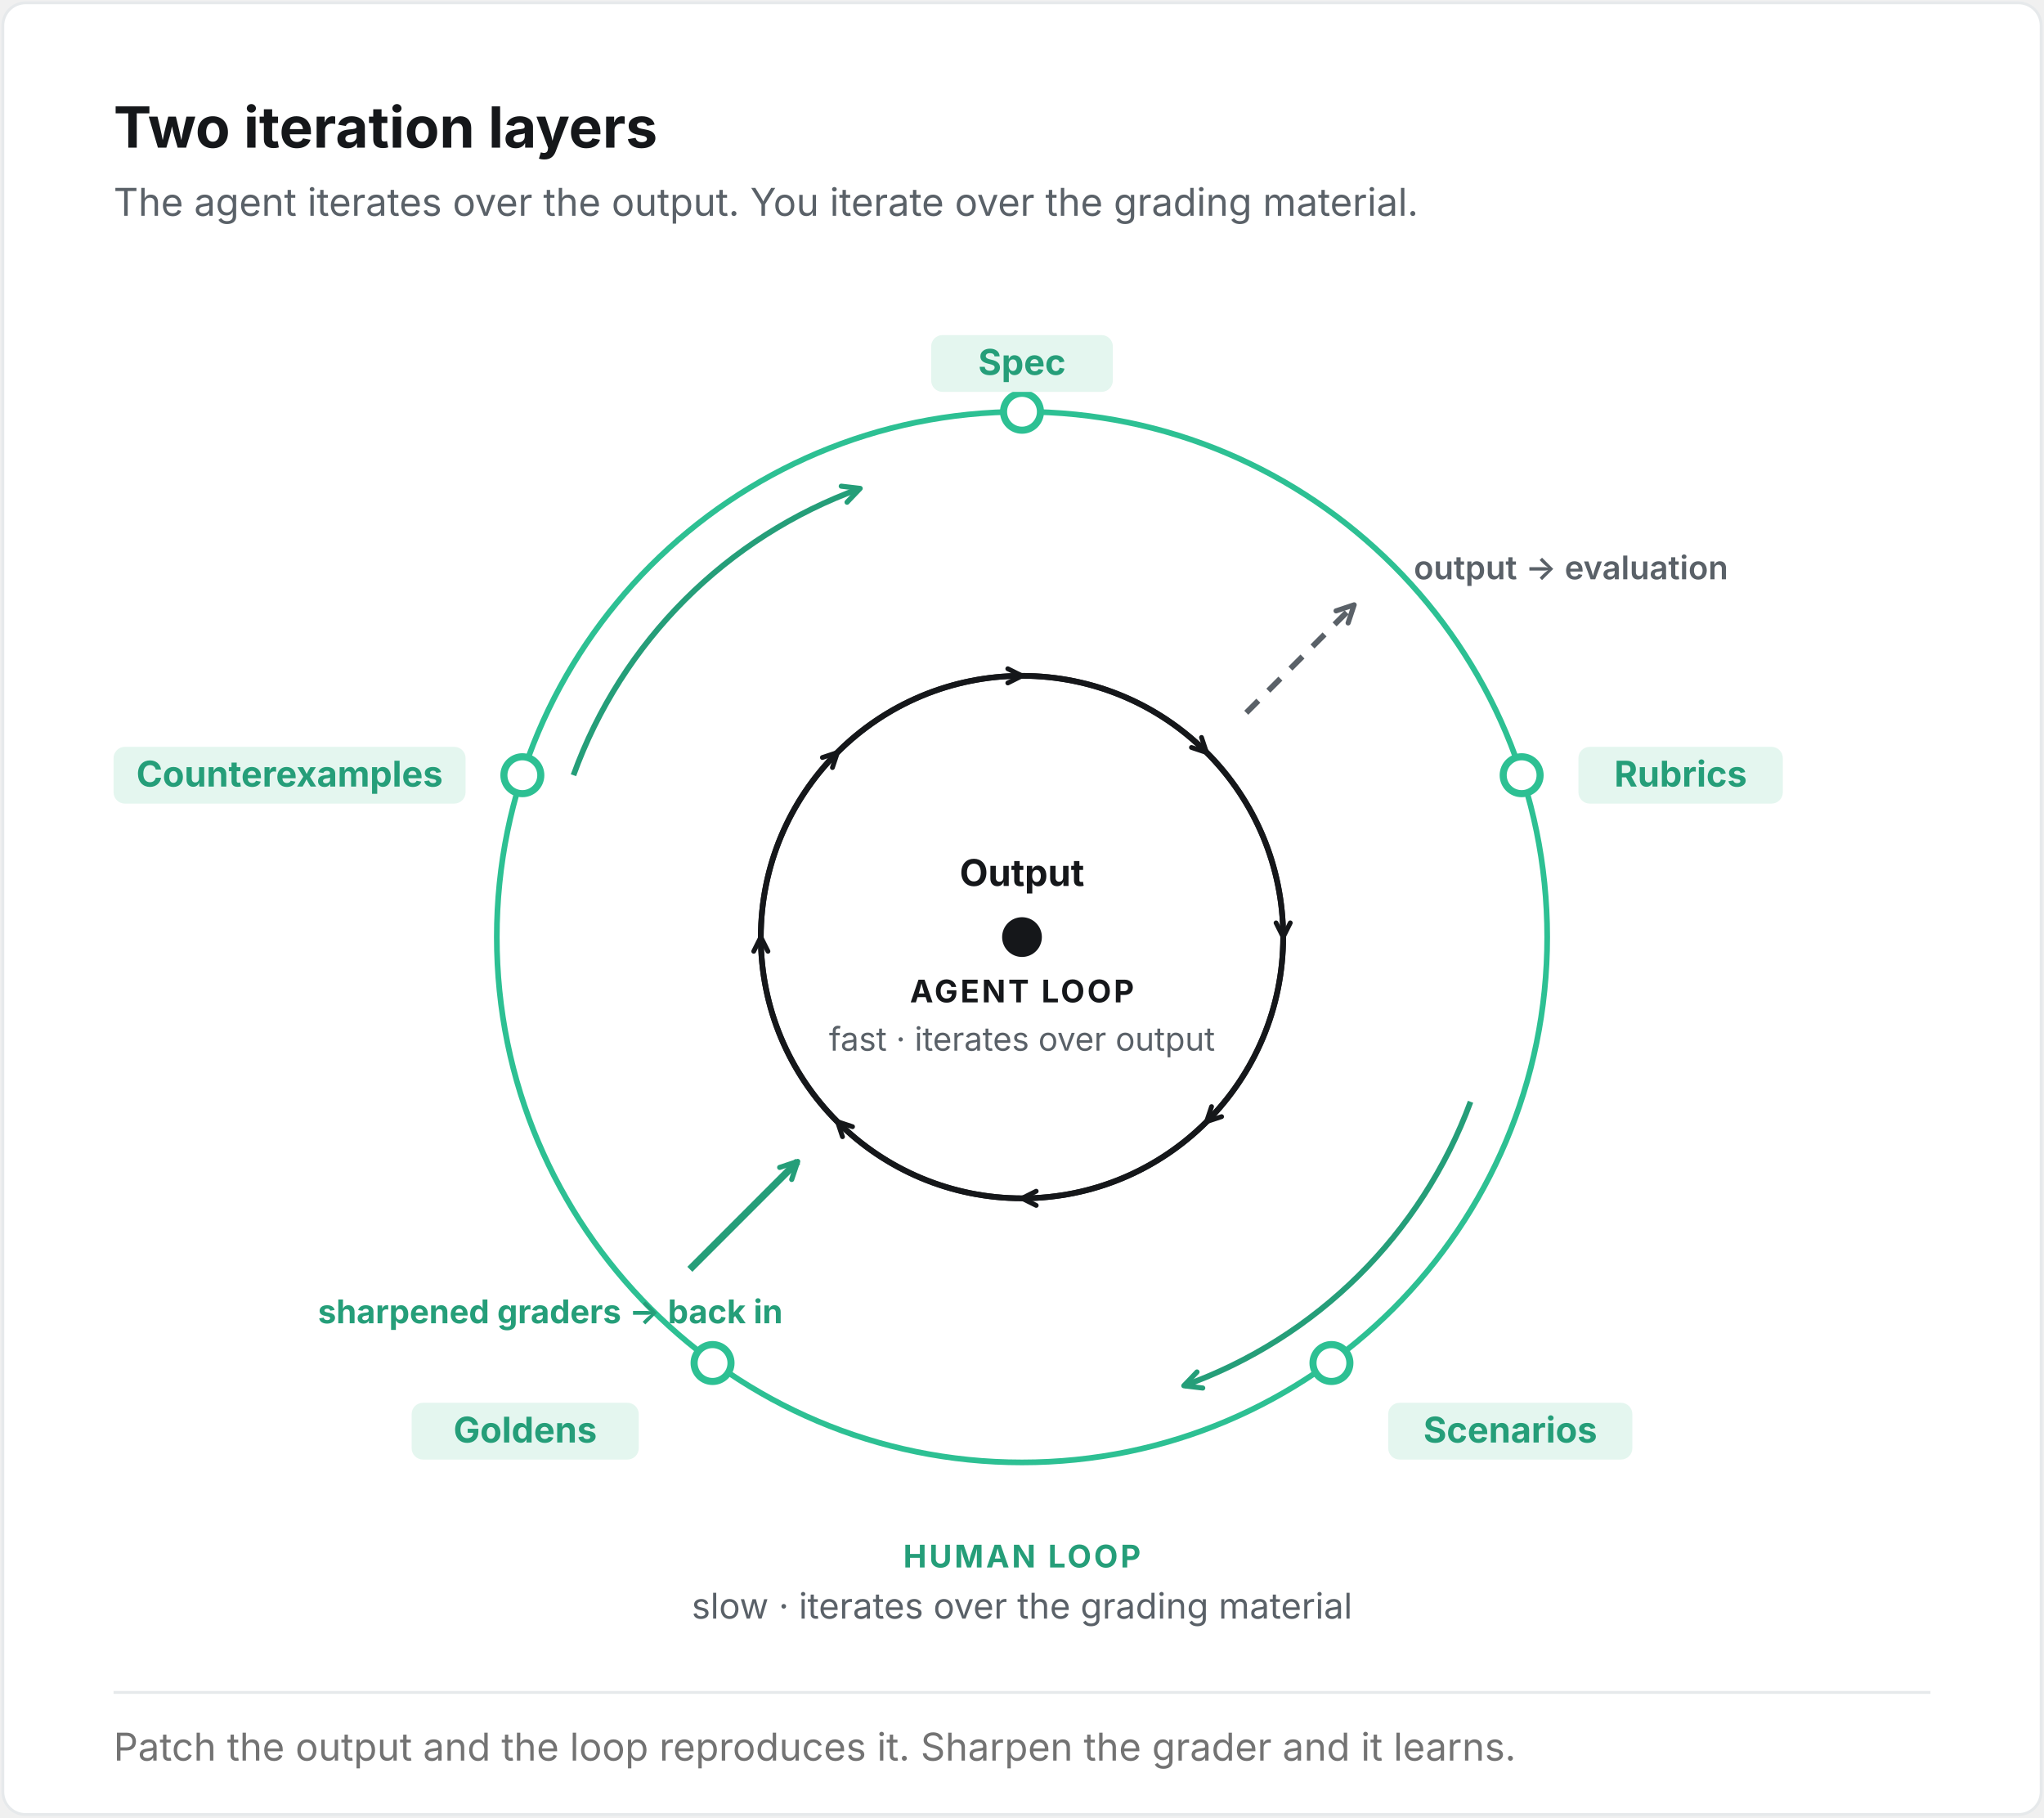
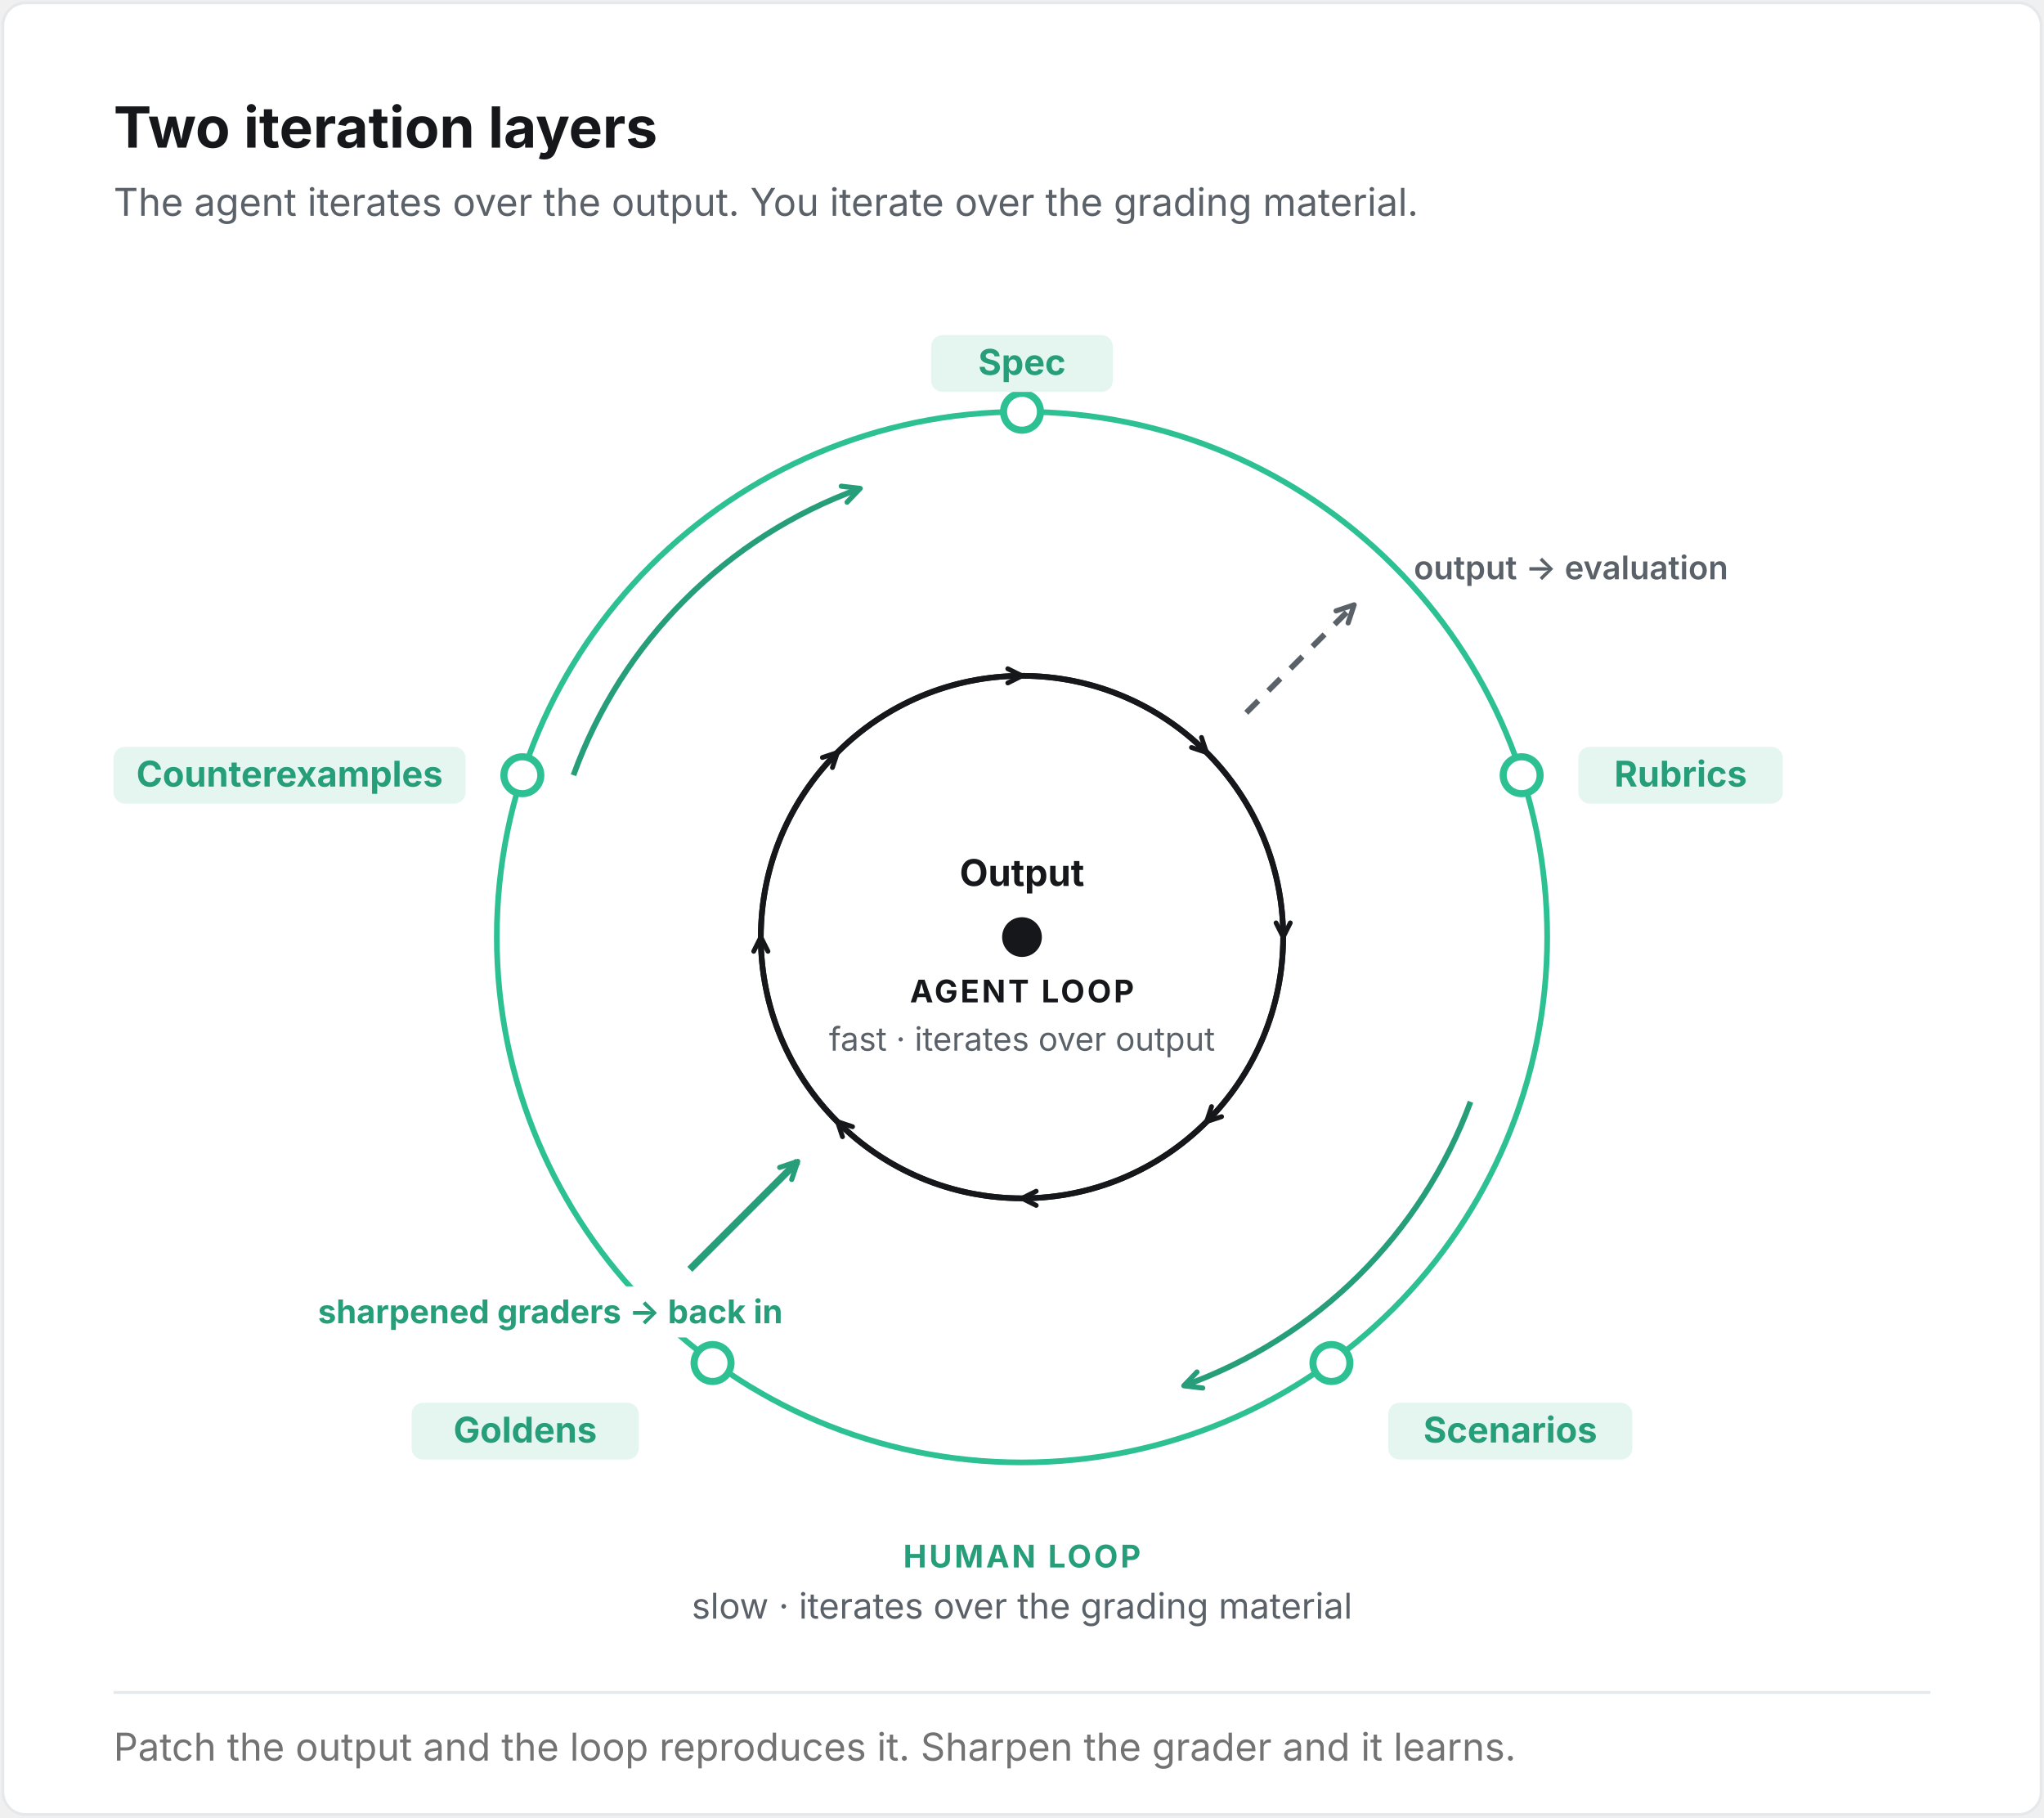
<svg xmlns="http://www.w3.org/2000/svg" width="720" height="640" viewBox="0 0 720 640" preserveAspectRatio="xMidYMid meet" role="img" aria-labelledby="til-title til-desc" font-family="'Inter', -apple-system, BlinkMacSystemFont, 'Segoe UI', Helvetica, Arial, sans-serif">
  <style>
  .two-iteration-layers {
    padding: 0;
  }
  .two-iteration-layers svg {
    display: block;
    font-family: 'Inter', -apple-system, BlinkMacSystemFont, 'Segoe UI', Helvetica, Arial, sans-serif;
  }

  .til-frame { fill: #FFFFFF; stroke: #E6E9EB; stroke-width: 1; }
  .til-h { font-size: 20px; font-weight: 700; fill: #15171A; }
  .til-sub { font-size: 13.5px; fill: #5A6168; }

  .til-outer-ring { fill: none; stroke: #2DC093; stroke-width: 2; }
  .til-outer-arc { fill: none; stroke: #259E79; stroke-width: 2; }
  .til-node { fill: #FFFFFF; stroke: #2DC093; stroke-width: 2.5; }
  .til-chip { fill: #E4F6EF; }
  .til-chip-text { font-size: 12.5px; font-weight: 700; fill: #259E79; }

  .til-inner-ring { fill: none; stroke: #15171A; stroke-width: 2; }
  .til-inner-arc { fill: none; stroke: #15171A; stroke-width: 2; }
  .til-center { fill: #15171A; }
  .til-output { font-size: 13px; font-weight: 700; fill: #15171A; }

  .til-kicker-mint { font-size: 11px; font-weight: 700; letter-spacing: 0.08em; fill: #259E79; }
  .til-kicker-ink { font-size: 11px; font-weight: 700; letter-spacing: 0.08em; fill: #15171A; }
  .til-loop-sub { font-size: 11.5px; fill: #5A6168; }
  .til-loop-sub-lg { font-size: 12.5px; }

+   .til-flow-label-bg { fill: #FFFFFF; }
  .til-flow-grey { stroke: #5A6168; stroke-width: 2; stroke-dasharray: 6 5; }
  .til-flow-label-grey { font-size: 11.5px; font-weight: 600; fill: #5A6168; }
  .til-flow-mint { stroke: #259E79; stroke-width: 2.5; }
  .til-flow-label-mint { font-size: 11.5px; font-weight: 700; fill: #259E79; }

  .til-divider { stroke: #E6E9EB; stroke-width: 1; }
  .til-foot { font-size: 13.5px; fill: #737373; }

  figcaption {
    font-size: 14px;
    color: #737373;
    margin-top: 14px;
  }
</style>
  <defs>
    <marker id="til-openMint" markerWidth="12" markerHeight="12" refX="8" refY="5" orient="auto" markerUnits="userSpaceOnUse">
      <path d="M2,2 L8,5 L2,8" fill="none" stroke="#259E79" stroke-width="1.8" stroke-linecap="round" stroke-linejoin="round" />
    </marker>
    <marker id="til-openGrey" markerWidth="12" markerHeight="12" refX="8" refY="5" orient="auto" markerUnits="userSpaceOnUse">
      <path d="M2,2 L8,5 L2,8" fill="none" stroke="#5A6168" stroke-width="1.8" stroke-linecap="round" stroke-linejoin="round" />
    </marker>
    <marker id="til-openInk" markerWidth="11" markerHeight="11" refX="7" refY="4.5" orient="auto" markerUnits="userSpaceOnUse">
      <path d="M2,2 L7,4.5 L2,7" fill="none" stroke="#15171A" stroke-width="1.7" stroke-linecap="round" stroke-linejoin="round" />
    </marker>
  </defs>
  <rect class="til-frame" x="1" y="1" width="718" height="638" rx="8" />
  <text class="til-h" x="40" y="52">Two iteration layers</text>
  <text class="til-sub" x="40" y="76">The agent iterates over the output. You iterate over the grading material.</text>
  <circle class="til-outer-ring" cx="360" cy="330" r="185" />
  <path class="til-outer-arc" d="M 202 273 A 168 168 0 0 1 303 172" marker-end="url(#til-openMint)" />
  <path class="til-outer-arc" d="M 518 388 A 168 168 0 0 1 417 488" marker-end="url(#til-openMint)" />
  <circle class="til-node" cx="360" cy="145" r="6.5" />
  <rect class="til-chip" x="328" y="118" width="64" height="20" rx="4" />
  <text class="til-chip-text" x="360" y="132" text-anchor="middle">Spec</text>
  <circle class="til-node" cx="536" cy="273" r="6.5" />
  <rect class="til-chip" x="556" y="263" width="72" height="20" rx="4" />
  <text class="til-chip-text" x="592" y="277" text-anchor="middle">Rubrics</text>
  <circle class="til-node" cx="469" cy="480" r="6.5" />
  <rect class="til-chip" x="489" y="494" width="86" height="20" rx="4" />
  <text class="til-chip-text" x="532" y="508" text-anchor="middle">Scenarios</text>
  <circle class="til-node" cx="251" cy="480" r="6.5" />
  <rect class="til-chip" x="145" y="494" width="80" height="20" rx="4" />
  <text class="til-chip-text" x="185" y="508" text-anchor="middle">Goldens</text>
  <circle class="til-node" cx="184" cy="273" r="6.5" />
  <rect class="til-chip" x="40" y="263" width="124" height="20" rx="4" />
  <text class="til-chip-text" x="102" y="277" text-anchor="middle">Counterexamples</text>
  <text class="til-kicker-mint" x="360" y="552" text-anchor="middle">HUMAN LOOP</text>
  <text class="til-loop-sub til-loop-sub-lg" x="360" y="570" text-anchor="middle">slow · iterates over the grading material</text>
  <circle class="til-inner-ring" cx="360" cy="330" r="92" />
  <path class="til-inner-arc" d="M 360 238 A 92 92 0 0 1 425 265" marker-end="url(#til-openInk)" />
  <path class="til-inner-arc" d="M 425 265 A 92 92 0 0 1 452 330" marker-end="url(#til-openInk)" />
  <path class="til-inner-arc" d="M 452 330 A 92 92 0 0 1 425 395" marker-end="url(#til-openInk)" />
  <path class="til-inner-arc" d="M 425 395 A 92 92 0 0 1 360 422" marker-end="url(#til-openInk)" />
  <path class="til-inner-arc" d="M 360 422 A 92 92 0 0 1 295 395" marker-end="url(#til-openInk)" />
  <path class="til-inner-arc" d="M 295 395 A 92 92 0 0 1 268 330" marker-end="url(#til-openInk)" />
  <path class="til-inner-arc" d="M 268 330 A 92 92 0 0 1 295 265" marker-end="url(#til-openInk)" />
  <path class="til-inner-arc" d="M 295 265 A 92 92 0 0 1 360 238" marker-end="url(#til-openInk)" />
  <circle class="til-center" cx="360" cy="330" r="7" />
  <text class="til-output" x="360" y="312" text-anchor="middle">Output</text>
  <text class="til-kicker-ink" x="360" y="353" text-anchor="middle">AGENT LOOP</text>
  <text class="til-loop-sub" x="360" y="370" text-anchor="middle">fast · iterates over output</text>
  <line class="til-flow-grey" x1="439" y1="251" x2="477" y2="213" marker-end="url(#til-openGrey)" />
  <text class="til-flow-label-grey" x="498" y="204" text-anchor="start">output → evaluation</text>
  <line class="til-flow-mint" x1="243" y1="447" x2="281" y2="409" marker-end="url(#til-openMint)" />
+   <rect class="til-flow-label-bg" x="108" y="453" width="172" height="18" rx="3" />
  <text class="til-flow-label-mint" x="112" y="466" text-anchor="start">sharpened graders → back in</text>
  <line class="til-divider" x1="40" y1="596" x2="680" y2="596" />
  <text class="til-foot" x="40" y="620">Patch the output and the loop reproduces it. Sharpen the grader and it learns.</text>
</svg>
